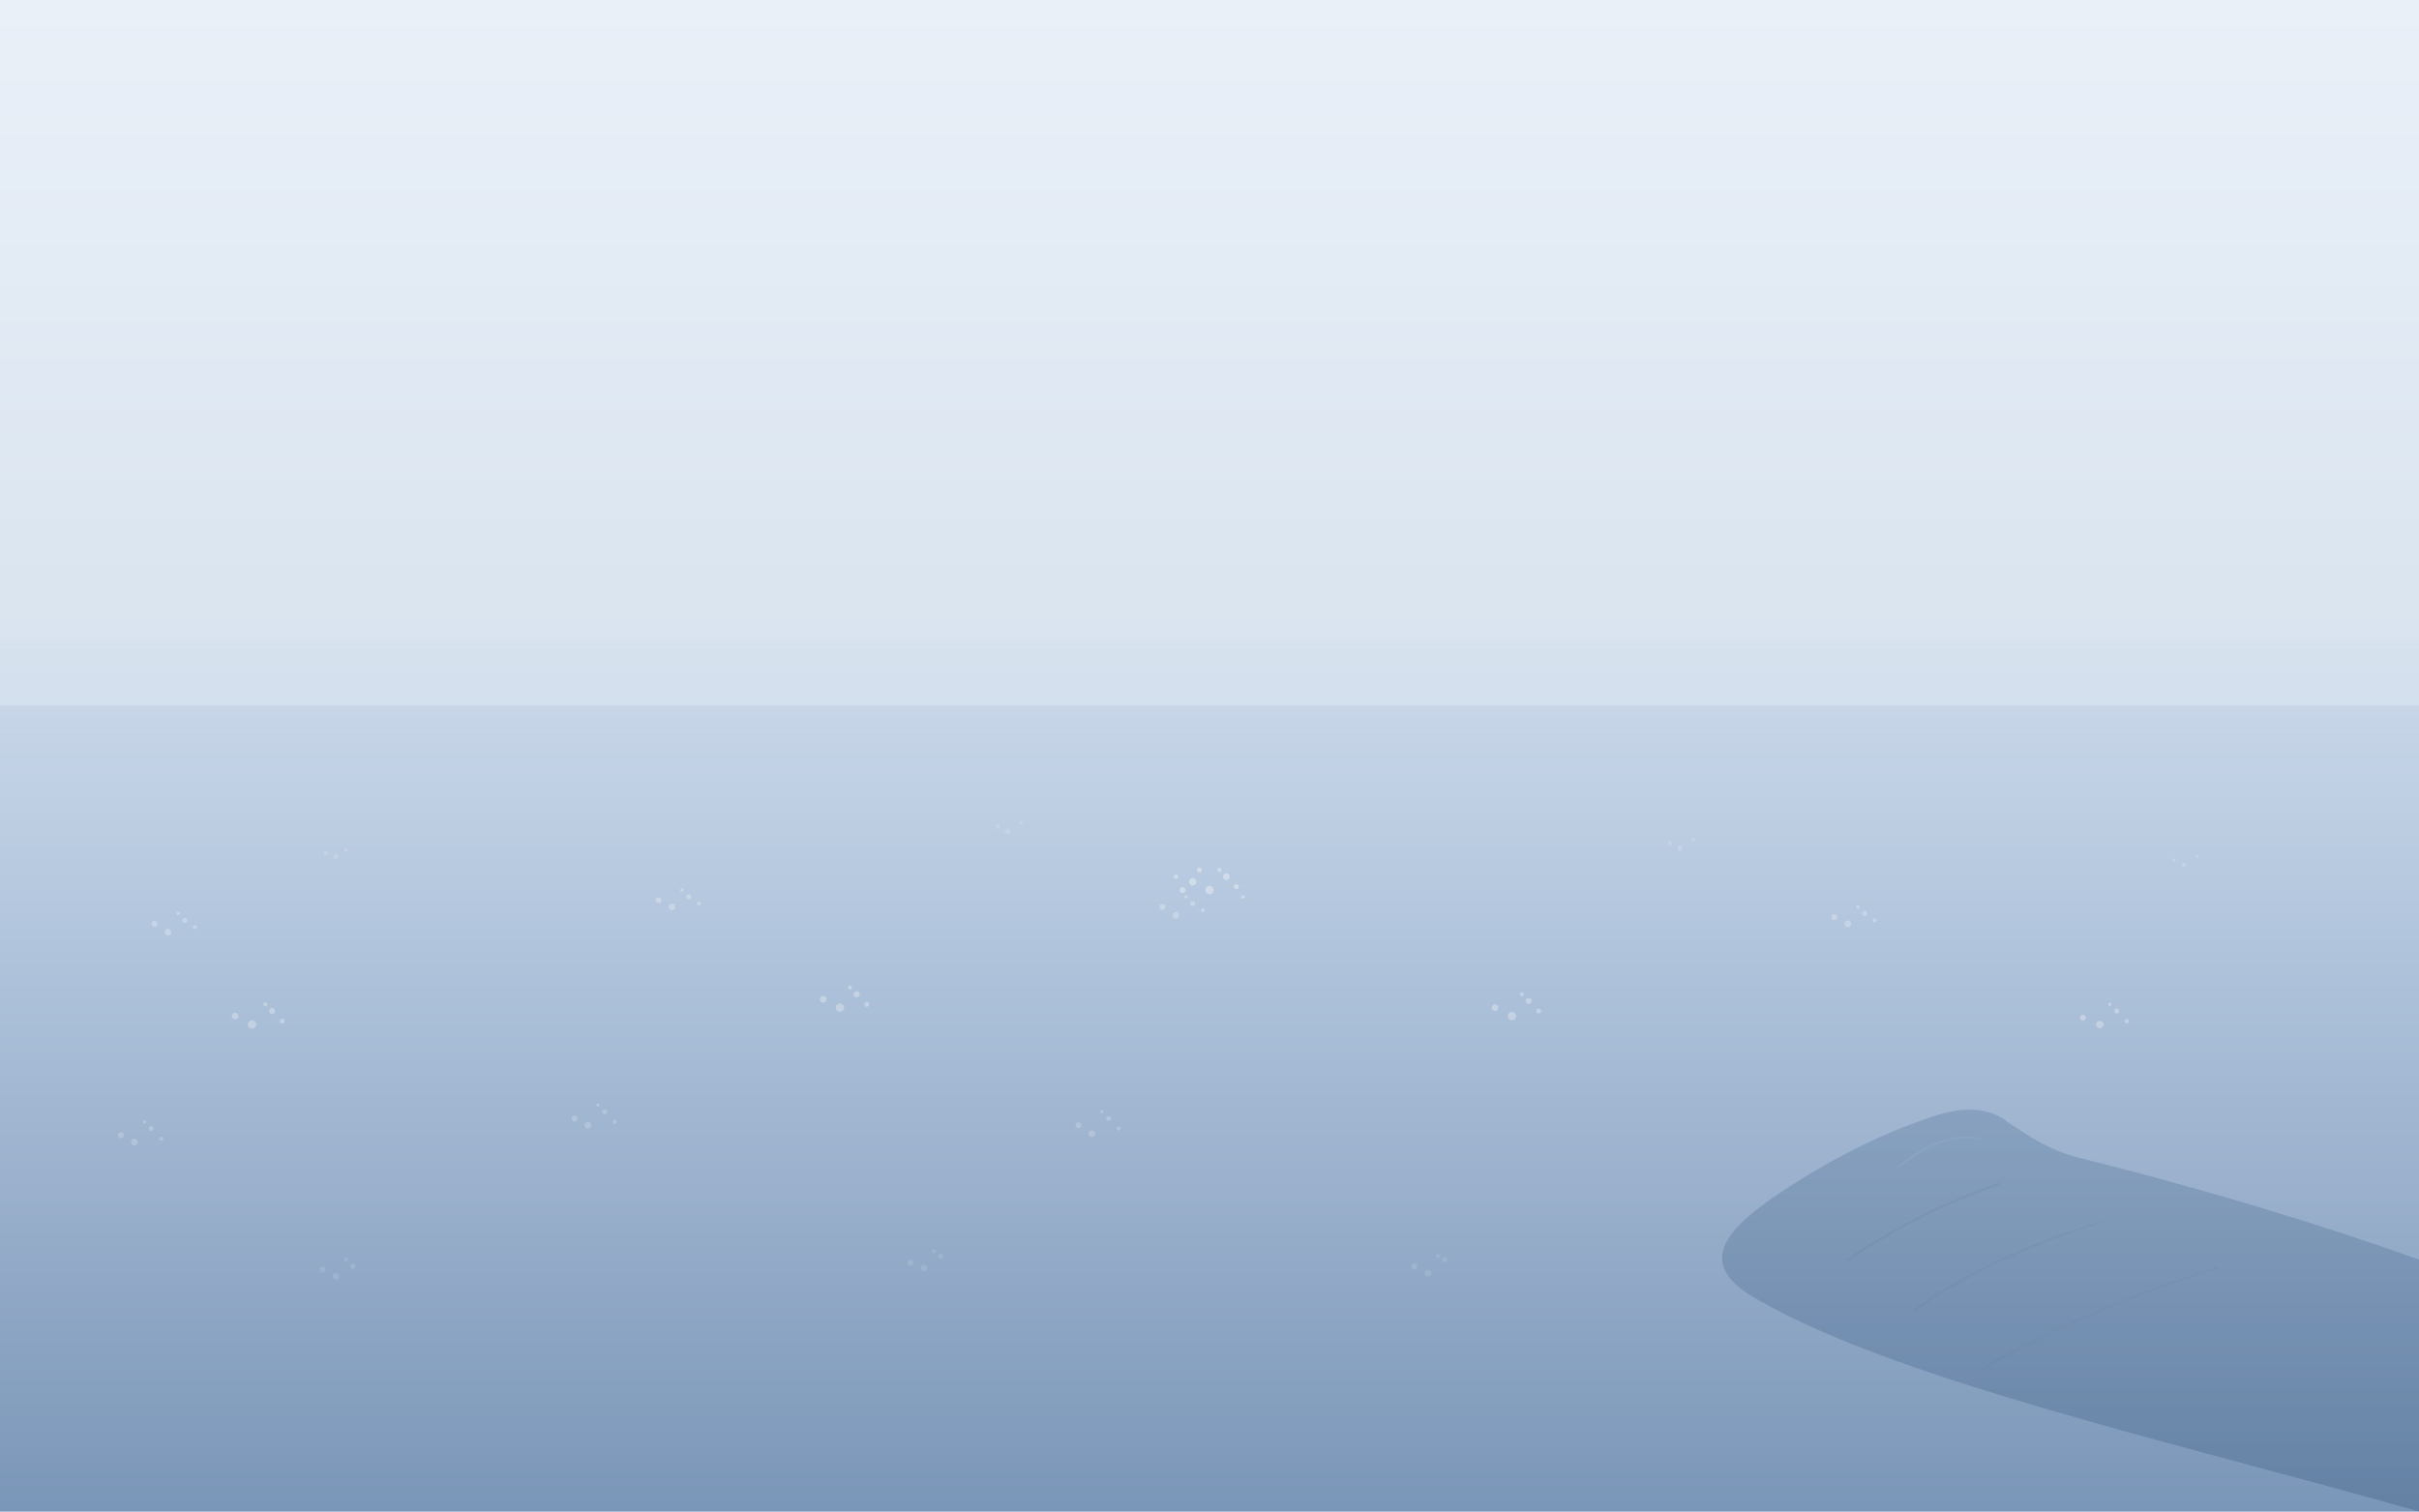
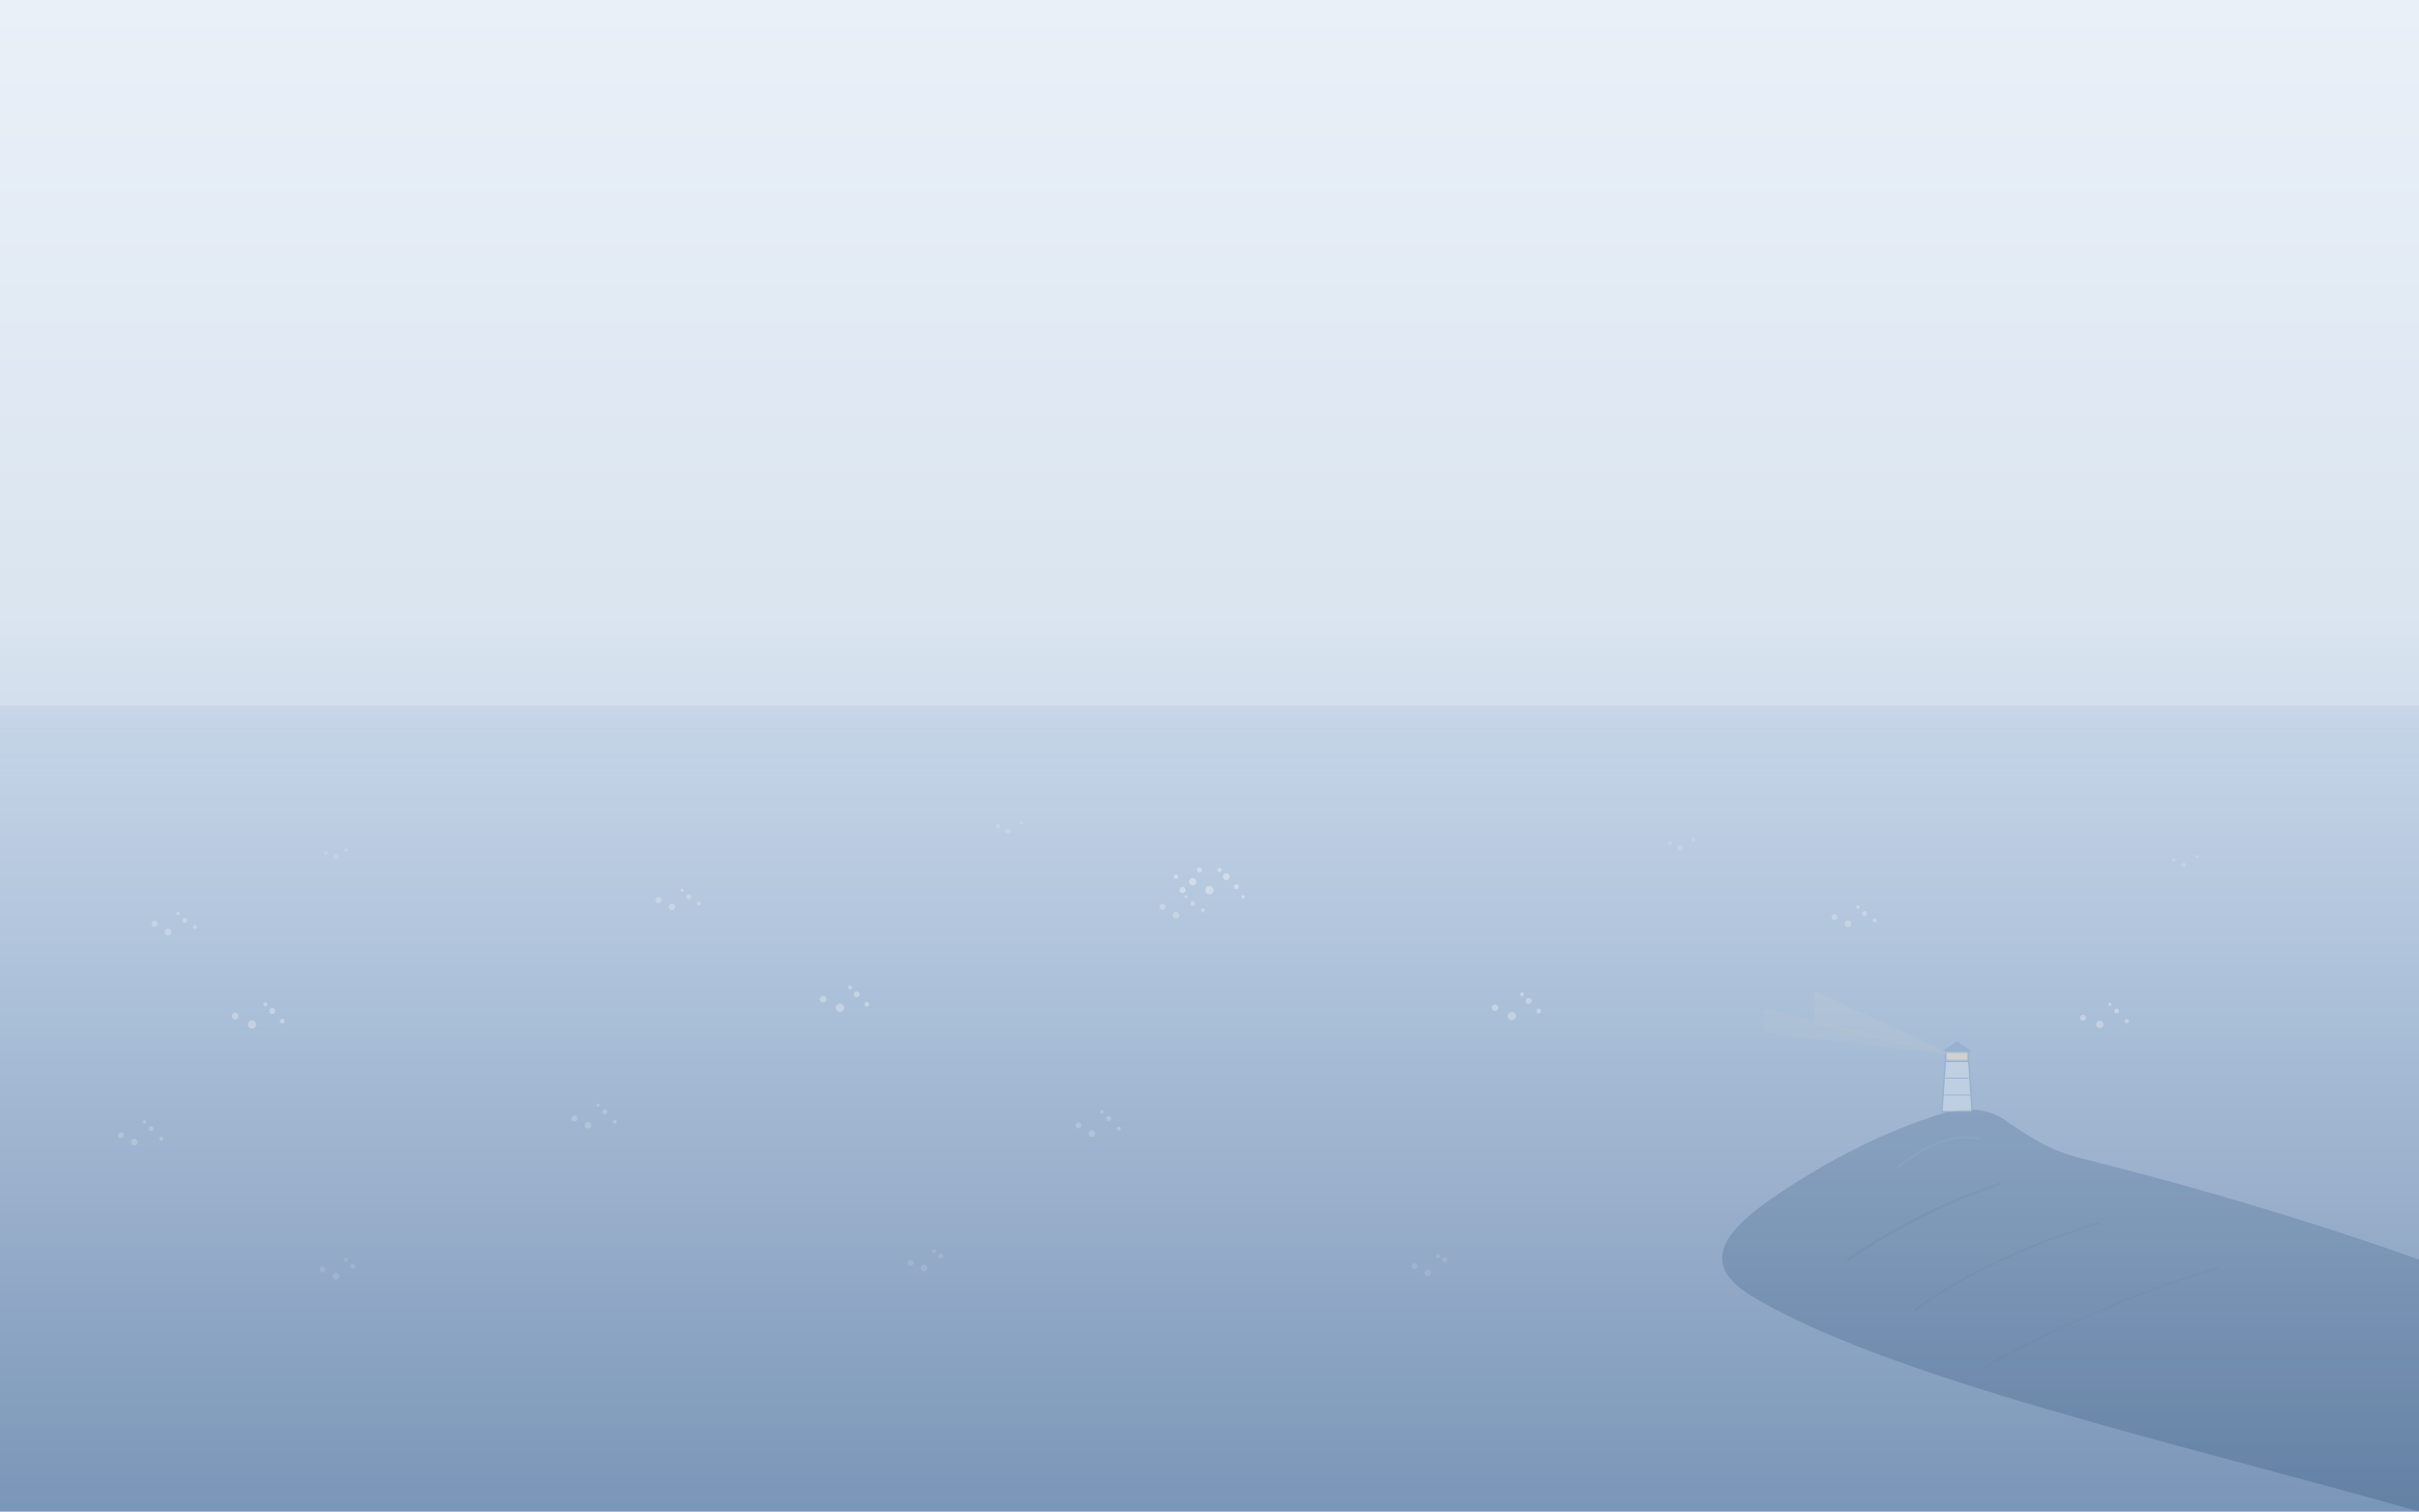
<svg xmlns="http://www.w3.org/2000/svg" viewBox="0 0 1440 900" width="1440" height="900">
  <linearGradient id="sky" x1="0" y1="0" x2="0" y2="1">
    <stop offset="0%" stop-color="#EAF0F8" />
    <stop offset="50%" stop-color="#D6E2EE" />
    <stop offset="100%" stop-color="#C8D6E8" />
  </linearGradient>
  <rect width="1440" height="900" fill="url(#sky)" />
  <linearGradient id="sea" x1="0" y1="0" x2="0" y2="1">
    <stop offset="0%" stop-color="#C8D6E8" />
    <stop offset="30%" stop-color="#B0C4DC" />
    <stop offset="60%" stop-color="#9AB0CC" />
    <stop offset="100%" stop-color="#7A96B8" />
  </linearGradient>
  <rect x="0" y="420" width="1440" height="480" fill="url(#sea)" />
  <linearGradient id="merge" x1="0" y1="0" x2="0" y2="1">
    <stop offset="0%" stop-color="#D6E2EE" stop-opacity="0.5" />
    <stop offset="50%" stop-color="#C8D6E8" stop-opacity="0.3" />
    <stop offset="100%" stop-color="#B0C4DC" stop-opacity="0" />
  </linearGradient>
  <rect x="0" y="380" width="1440" height="80" fill="url(#merge)" />
  <g opacity="0.35">
    <linearGradient id="islandGrad" x1="0" y1="0" x2="0" y2="1">
      <stop offset="0%" stop-color="#5A7AA0" />
      <stop offset="100%" stop-color="#3A5A80" />
    </linearGradient>
    <path d="M1440,900              C1300,860 1120,820 1040,770              C1010,750 1030,730 1060,710              C1090,690 1120,675 1150,665              C1170,658 1185,660 1195,668              C1210,678 1220,685 1240,690              C1300,705 1370,725 1440,750              L1440,900 Z" fill="url(#islandGrad)" />
    <path d="M1100,750 C1130,730 1160,715 1190,705" fill="none" stroke="#2E4E70" stroke-width="1.5" stroke-linecap="round" opacity="0.40" />
    <path d="M1140,780 C1170,758 1210,740 1250,728" fill="none" stroke="#2E4E70" stroke-width="1.2" stroke-linecap="round" opacity="0.35" />
    <path d="M1180,815 C1220,792 1270,770 1320,755" fill="none" stroke="#2E4E70" stroke-width="1" stroke-linecap="round" opacity="0.30" />
    <path d="M1130,695 C1148,680 1165,675 1178,678" fill="none" stroke="#7A9AC0" stroke-width="1.2" stroke-linecap="round" opacity="0.35" />
+   </g>
+   <g opacity="0.55">
+     <path d="M1156,662 L1158,632 L1172,632 L1174,662 Z" fill="#D6E2EE" stroke="#8AA8C8" stroke-width="0.8" />
+     <line x1="1157" y1="652" x2="1173" y2="652" stroke="#8AA8C8" stroke-width="0.5" />
+     <line x1="1158" y1="642" x2="1172" y2="642" stroke="#8AA8C8" stroke-width="0.5" />
+     <rect x="1158" y="626" width="14" height="6" rx="1" fill="#B0C4DC" stroke="#8AA8C8" stroke-width="0.6" />
+     <rect x="1159" y="627" width="12" height="4" rx="0.8" fill="#FFEEBB" opacity="0.80" />
+     <path d="M1156,626 L1165,620 L1174,626 Z" fill="#8AA8C8" />
+     <path d="M1165,629 L1080,590 L1080,610 Z" fill="#FFEEBB" opacity="0.12" />
+     <path d="M1165,629 L1050,600 L1050,615 Z" fill="#FFEEBB" opacity="0.06" />
  </g>
  <g fill="#FFFFFF">
    <g opacity="0.15">
      <circle cx="200" cy="510" r="1.5" />
      <circle cx="206" cy="506" r="1" />
      <circle cx="194" cy="508" r="1.2" />
      <circle cx="600" cy="495" r="1.5" />
      <circle cx="608" cy="490" r="1" />
      <circle cx="594" cy="492" r="1.2" />
      <circle cx="1000" cy="505" r="1.5" />
      <circle cx="1008" cy="500" r="1" />
      <circle cx="994" cy="502" r="1.2" />
      <circle cx="1300" cy="515" r="1.3" />
      <circle cx="1308" cy="510" r="1" />
      <circle cx="1294" cy="512" r="1" />
    </g>
    <g opacity="0.25">
      <circle cx="100" cy="555" r="2" />
      <circle cx="110" cy="548" r="1.5" />
      <circle cx="92" cy="550" r="1.8" />
      <circle cx="106" cy="544" r="1" />
      <circle cx="116" cy="552" r="1.2" />
      <circle cx="400" cy="540" r="2" />
      <circle cx="410" cy="534" r="1.5" />
      <circle cx="392" cy="536" r="1.8" />
      <circle cx="406" cy="530" r="1" />
      <circle cx="416" cy="538" r="1.2" />
      <circle cx="700" cy="545" r="2" />
      <circle cx="710" cy="538" r="1.5" />
      <circle cx="692" cy="540" r="1.8" />
      <circle cx="706" cy="534" r="1" />
      <circle cx="716" cy="542" r="1.2" />
      <circle cx="1100" cy="550" r="2" />
      <circle cx="1110" cy="544" r="1.5" />
      <circle cx="1092" cy="546" r="1.8" />
      <circle cx="1106" cy="540" r="1" />
      <circle cx="1116" cy="548" r="1.2" />
    </g>
    <g opacity="0.35">
      <circle cx="720" cy="530" r="2.5" />
      <circle cx="730" cy="522" r="2" />
      <circle cx="710" cy="525" r="2.2" />
      <circle cx="736" cy="528" r="1.5" />
      <circle cx="704" cy="530" r="1.8" />
      <circle cx="726" cy="518" r="1.2" />
      <circle cx="714" cy="518" r="1.5" />
      <circle cx="740" cy="534" r="1" />
      <circle cx="700" cy="522" r="1.3" />
    </g>
    <g opacity="0.30">
      <circle cx="150" cy="610" r="2.5" />
      <circle cx="162" cy="602" r="1.8" />
      <circle cx="140" cy="605" r="2" />
      <circle cx="158" cy="598" r="1.2" />
      <circle cx="168" cy="608" r="1.5" />
      <circle cx="500" cy="600" r="2.5" />
      <circle cx="510" cy="592" r="1.8" />
      <circle cx="490" cy="595" r="2" />
      <circle cx="506" cy="588" r="1.2" />
      <circle cx="516" cy="598" r="1.5" />
      <circle cx="900" cy="605" r="2.5" />
      <circle cx="910" cy="596" r="1.8" />
      <circle cx="890" cy="600" r="2" />
      <circle cx="906" cy="592" r="1.2" />
      <circle cx="916" cy="602" r="1.5" />
      <circle cx="1250" cy="610" r="2.2" />
      <circle cx="1260" cy="602" r="1.5" />
      <circle cx="1240" cy="606" r="1.8" />
      <circle cx="1256" cy="598" r="1" />
      <circle cx="1266" cy="608" r="1.3" />
    </g>
    <g opacity="0.20">
      <circle cx="80" cy="680" r="2" />
      <circle cx="90" cy="672" r="1.5" />
      <circle cx="72" cy="676" r="1.8" />
      <circle cx="86" cy="668" r="1" />
      <circle cx="96" cy="678" r="1.2" />
      <circle cx="350" cy="670" r="2" />
      <circle cx="360" cy="662" r="1.5" />
      <circle cx="342" cy="666" r="1.8" />
      <circle cx="356" cy="658" r="1" />
      <circle cx="366" cy="668" r="1.2" />
      <circle cx="650" cy="675" r="2" />
      <circle cx="660" cy="666" r="1.5" />
      <circle cx="642" cy="670" r="1.8" />
      <circle cx="656" cy="662" r="1" />
      <circle cx="666" cy="672" r="1.2" />
    </g>
    <g opacity="0.12">
      <circle cx="200" cy="760" r="2" />
      <circle cx="210" cy="754" r="1.5" />
      <circle cx="192" cy="756" r="1.8" />
      <circle cx="206" cy="750" r="1.2" />
      <circle cx="550" cy="755" r="2" />
      <circle cx="560" cy="748" r="1.5" />
      <circle cx="542" cy="752" r="1.8" />
      <circle cx="556" cy="745" r="1.2" />
      <circle cx="850" cy="758" r="2" />
      <circle cx="860" cy="750" r="1.5" />
      <circle cx="842" cy="754" r="1.8" />
      <circle cx="856" cy="748" r="1.2" />
    </g>
  </g>
</svg>
